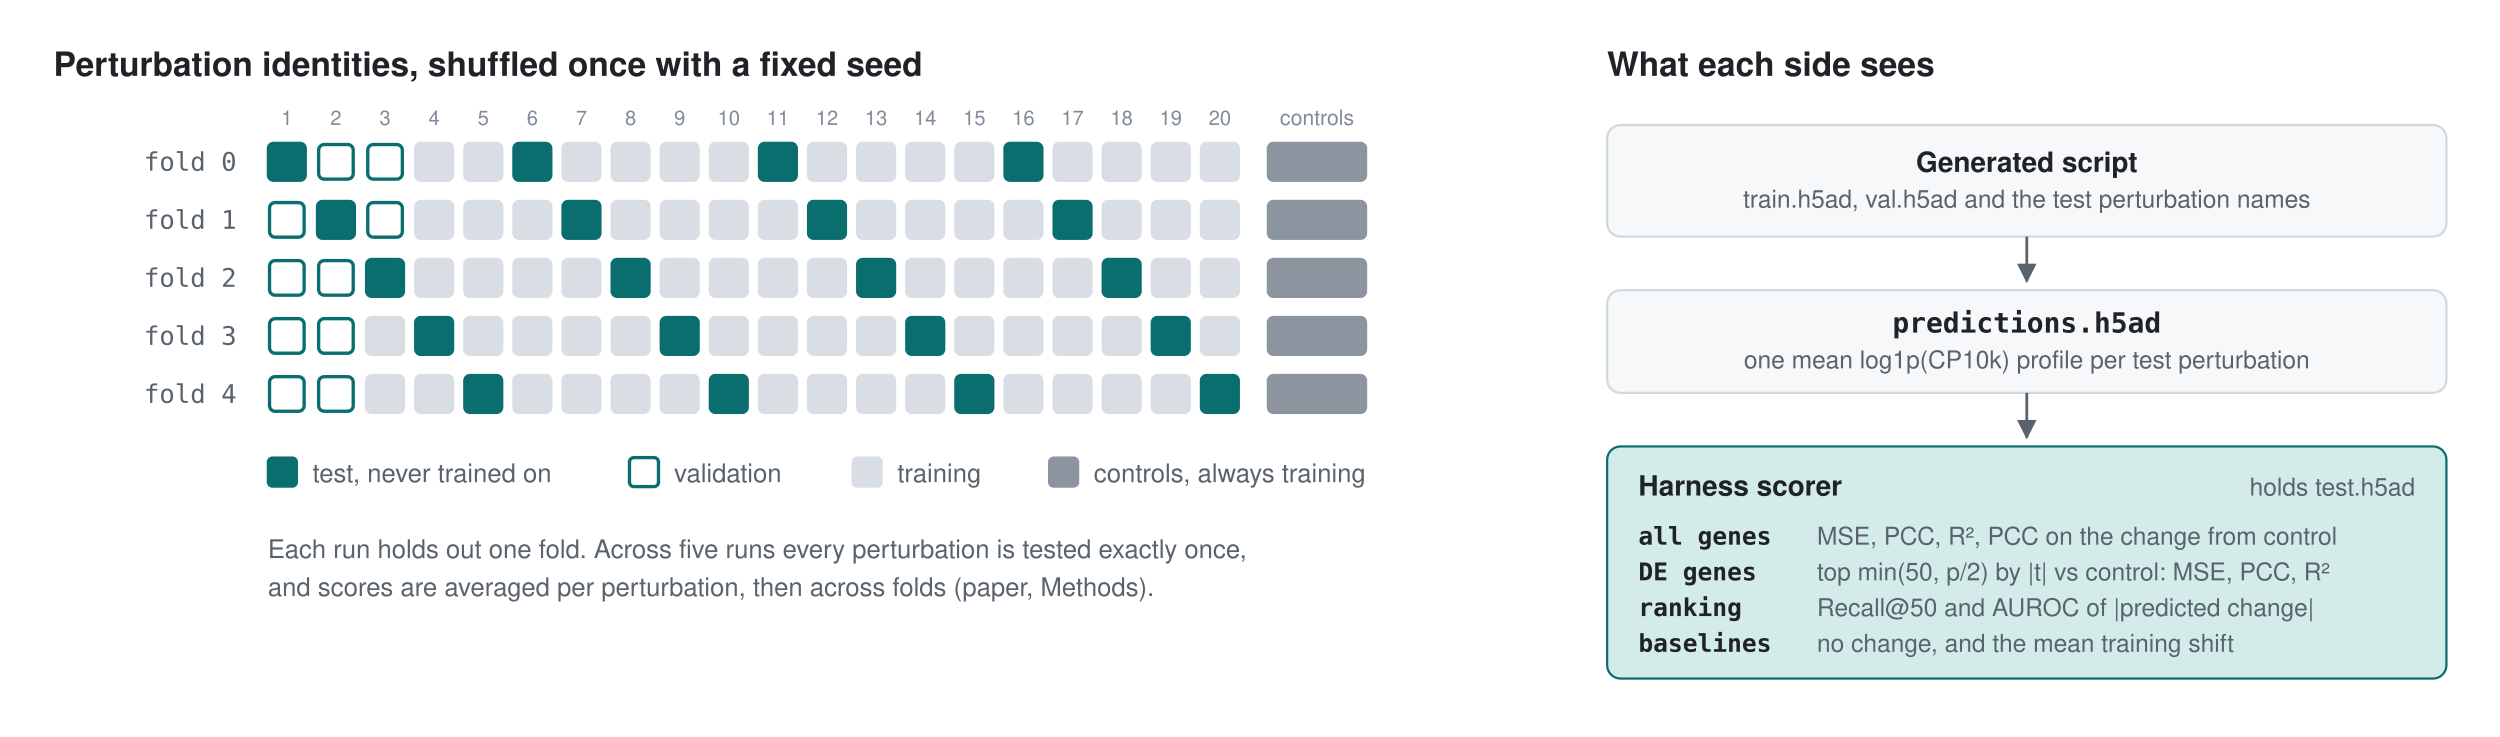
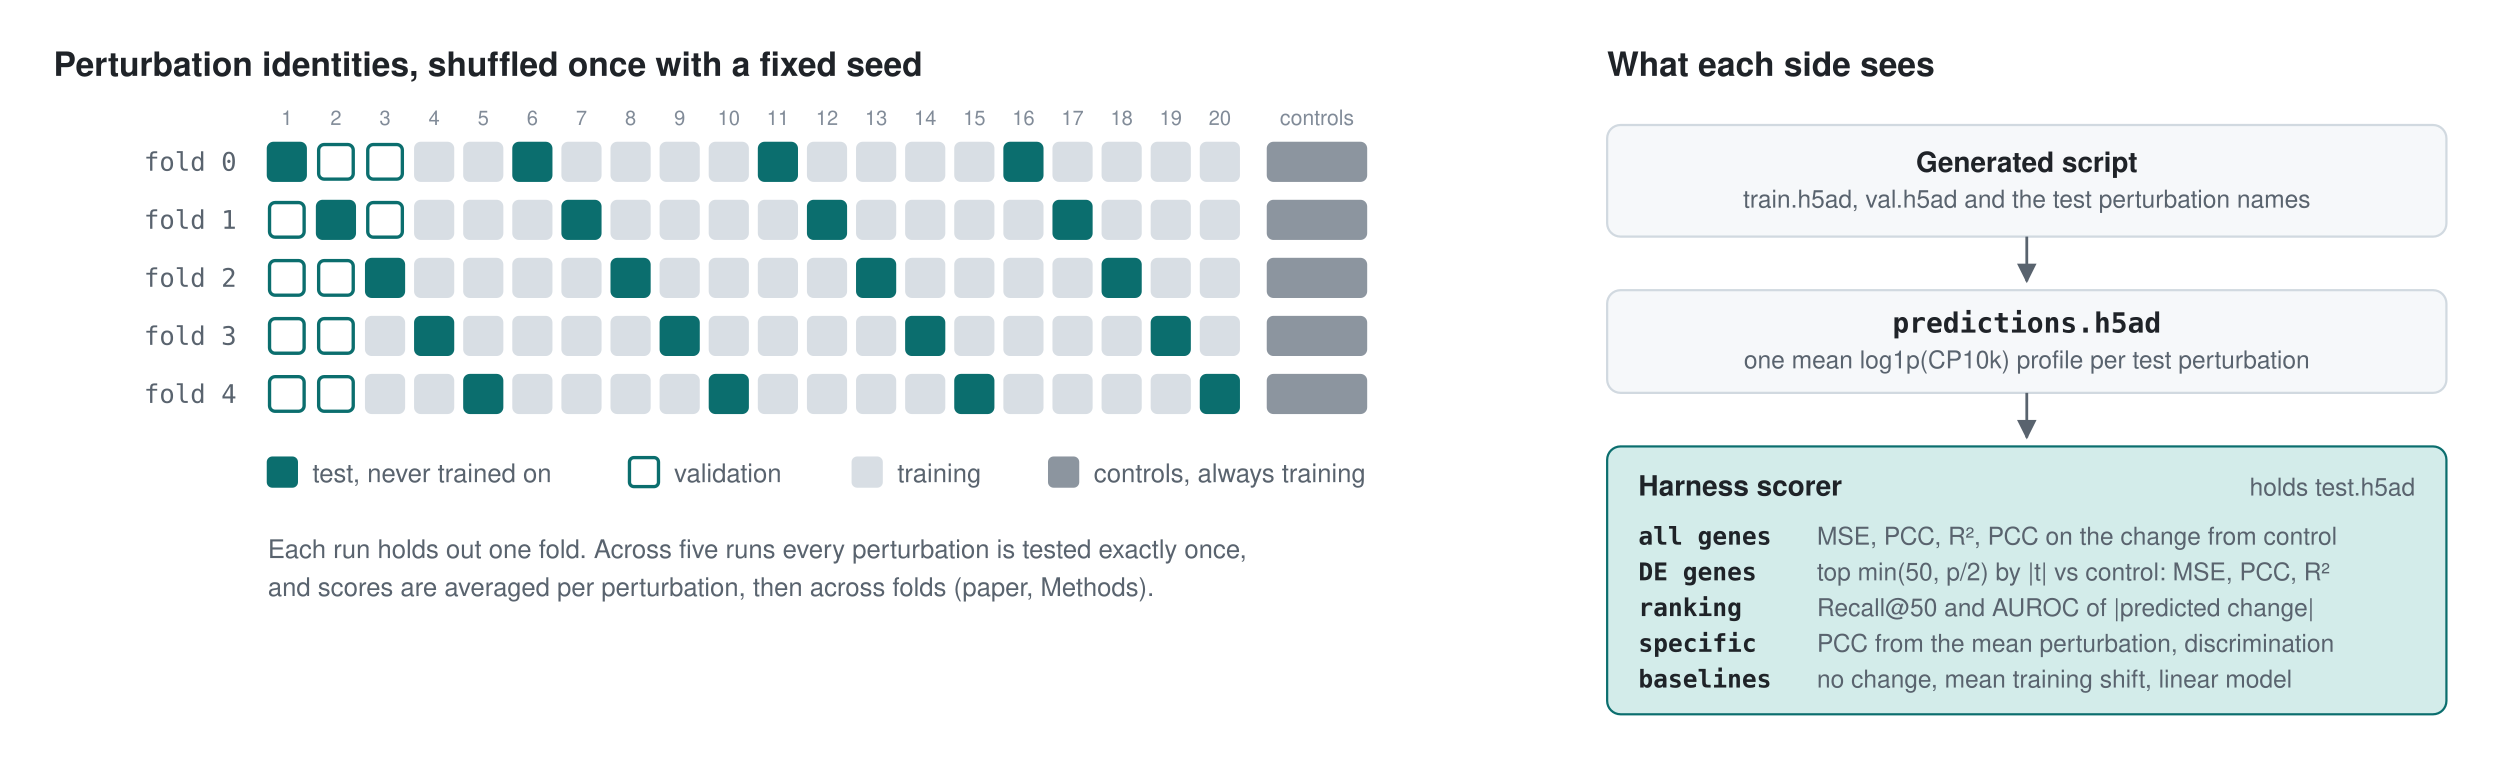
- <svg xmlns="http://www.w3.org/2000/svg" viewBox="0 0 1120 330" width="1120" height="330" role="img" aria-label="Five-fold split over perturbation identities, with scoring done by the harness">
+ <svg xmlns="http://www.w3.org/2000/svg" viewBox="0 0 1120 350" width="1120" height="350" role="img" aria-label="Five-fold split over perturbation identities, with scoring done by the harness">
  <defs>
    <marker id="arrow-muted" viewBox="0 0 10 10" refX="9" refY="5" markerWidth="7" markerHeight="7" orient="auto-start-reverse">
      <path d="M0,0 L10,5 L0,10 z" fill="#59636e" />
    </marker>
    <marker id="arrow-accent" viewBox="0 0 10 10" refX="9" refY="5" markerWidth="7" markerHeight="7" orient="auto-start-reverse">
      <path d="M0,0 L10,5 L0,10 z" fill="#0b6e6e" />
    </marker>
    <marker id="arrow-ink" viewBox="0 0 10 10" refX="9" refY="5" markerWidth="7" markerHeight="7" orient="auto-start-reverse">
      <path d="M0,0 L10,5 L0,10 z" fill="#1f2328" />
    </marker>
    <marker id="arrow-faint" viewBox="0 0 10 10" refX="9" refY="5" markerWidth="7" markerHeight="7" orient="auto-start-reverse">
      <path d="M0,0 L10,5 L0,10 z" fill="#818b98" />
    </marker>
  </defs>
  <text x="24" y="34" font-family="-apple-system, 'Segoe UI', 'Helvetica Neue', Helvetica, Arial, sans-serif" font-size="15" font-weight="650" fill="#1f2328" text-anchor="start">Perturbation identities, shuffled once with a fixed seed</text>
  <text x="128.5" y="56" font-family="-apple-system, 'Segoe UI', 'Helvetica Neue', Helvetica, Arial, sans-serif" font-size="9" font-weight="400" fill="#818b98" text-anchor="middle">1</text>
  <text x="150.5" y="56" font-family="-apple-system, 'Segoe UI', 'Helvetica Neue', Helvetica, Arial, sans-serif" font-size="9" font-weight="400" fill="#818b98" text-anchor="middle">2</text>
  <text x="172.5" y="56" font-family="-apple-system, 'Segoe UI', 'Helvetica Neue', Helvetica, Arial, sans-serif" font-size="9" font-weight="400" fill="#818b98" text-anchor="middle">3</text>
  <text x="194.5" y="56" font-family="-apple-system, 'Segoe UI', 'Helvetica Neue', Helvetica, Arial, sans-serif" font-size="9" font-weight="400" fill="#818b98" text-anchor="middle">4</text>
  <text x="216.5" y="56" font-family="-apple-system, 'Segoe UI', 'Helvetica Neue', Helvetica, Arial, sans-serif" font-size="9" font-weight="400" fill="#818b98" text-anchor="middle">5</text>
  <text x="238.5" y="56" font-family="-apple-system, 'Segoe UI', 'Helvetica Neue', Helvetica, Arial, sans-serif" font-size="9" font-weight="400" fill="#818b98" text-anchor="middle">6</text>
  <text x="260.5" y="56" font-family="-apple-system, 'Segoe UI', 'Helvetica Neue', Helvetica, Arial, sans-serif" font-size="9" font-weight="400" fill="#818b98" text-anchor="middle">7</text>
  <text x="282.5" y="56" font-family="-apple-system, 'Segoe UI', 'Helvetica Neue', Helvetica, Arial, sans-serif" font-size="9" font-weight="400" fill="#818b98" text-anchor="middle">8</text>
  <text x="304.5" y="56" font-family="-apple-system, 'Segoe UI', 'Helvetica Neue', Helvetica, Arial, sans-serif" font-size="9" font-weight="400" fill="#818b98" text-anchor="middle">9</text>
  <text x="326.5" y="56" font-family="-apple-system, 'Segoe UI', 'Helvetica Neue', Helvetica, Arial, sans-serif" font-size="9" font-weight="400" fill="#818b98" text-anchor="middle">10</text>
  <text x="348.5" y="56" font-family="-apple-system, 'Segoe UI', 'Helvetica Neue', Helvetica, Arial, sans-serif" font-size="9" font-weight="400" fill="#818b98" text-anchor="middle">11</text>
  <text x="370.5" y="56" font-family="-apple-system, 'Segoe UI', 'Helvetica Neue', Helvetica, Arial, sans-serif" font-size="9" font-weight="400" fill="#818b98" text-anchor="middle">12</text>
  <text x="392.5" y="56" font-family="-apple-system, 'Segoe UI', 'Helvetica Neue', Helvetica, Arial, sans-serif" font-size="9" font-weight="400" fill="#818b98" text-anchor="middle">13</text>
  <text x="414.5" y="56" font-family="-apple-system, 'Segoe UI', 'Helvetica Neue', Helvetica, Arial, sans-serif" font-size="9" font-weight="400" fill="#818b98" text-anchor="middle">14</text>
  <text x="436.5" y="56" font-family="-apple-system, 'Segoe UI', 'Helvetica Neue', Helvetica, Arial, sans-serif" font-size="9" font-weight="400" fill="#818b98" text-anchor="middle">15</text>
  <text x="458.5" y="56" font-family="-apple-system, 'Segoe UI', 'Helvetica Neue', Helvetica, Arial, sans-serif" font-size="9" font-weight="400" fill="#818b98" text-anchor="middle">16</text>
  <text x="480.5" y="56" font-family="-apple-system, 'Segoe UI', 'Helvetica Neue', Helvetica, Arial, sans-serif" font-size="9" font-weight="400" fill="#818b98" text-anchor="middle">17</text>
  <text x="502.5" y="56" font-family="-apple-system, 'Segoe UI', 'Helvetica Neue', Helvetica, Arial, sans-serif" font-size="9" font-weight="400" fill="#818b98" text-anchor="middle">18</text>
  <text x="524.5" y="56" font-family="-apple-system, 'Segoe UI', 'Helvetica Neue', Helvetica, Arial, sans-serif" font-size="9" font-weight="400" fill="#818b98" text-anchor="middle">19</text>
  <text x="546.5" y="56" font-family="-apple-system, 'Segoe UI', 'Helvetica Neue', Helvetica, Arial, sans-serif" font-size="9" font-weight="400" fill="#818b98" text-anchor="middle">20</text>
  <text x="590" y="56" font-family="-apple-system, 'Segoe UI', 'Helvetica Neue', Helvetica, Arial, sans-serif" font-size="9.5" font-weight="400" fill="#818b98" text-anchor="middle">controls</text>
  <text x="106" y="76.5" font-family="ui-monospace, SFMono-Regular, Menlo, Consolas, monospace" font-size="11.5" font-weight="400" fill="#59636e" text-anchor="end">fold 0</text>
  <rect x="120" y="64" width="17" height="17" rx="2.5" fill="#0b6e6e" stroke="#0b6e6e" stroke-width="1" />
  <rect x="142.75" y="64.75" width="15.5" height="15.5" rx="2.5" fill="none" stroke="#0b6e6e" stroke-width="1.5" />
  <rect x="164.75" y="64.75" width="15.5" height="15.5" rx="2.5" fill="none" stroke="#0b6e6e" stroke-width="1.5" />
  <rect x="186" y="64" width="17" height="17" rx="2.5" fill="#d8dee4" stroke="#d8dee4" stroke-width="1" />
  <rect x="208" y="64" width="17" height="17" rx="2.5" fill="#d8dee4" stroke="#d8dee4" stroke-width="1" />
  <rect x="230" y="64" width="17" height="17" rx="2.5" fill="#0b6e6e" stroke="#0b6e6e" stroke-width="1" />
  <rect x="252" y="64" width="17" height="17" rx="2.5" fill="#d8dee4" stroke="#d8dee4" stroke-width="1" />
  <rect x="274" y="64" width="17" height="17" rx="2.5" fill="#d8dee4" stroke="#d8dee4" stroke-width="1" />
  <rect x="296" y="64" width="17" height="17" rx="2.5" fill="#d8dee4" stroke="#d8dee4" stroke-width="1" />
  <rect x="318" y="64" width="17" height="17" rx="2.5" fill="#d8dee4" stroke="#d8dee4" stroke-width="1" />
  <rect x="340" y="64" width="17" height="17" rx="2.5" fill="#0b6e6e" stroke="#0b6e6e" stroke-width="1" />
  <rect x="362" y="64" width="17" height="17" rx="2.5" fill="#d8dee4" stroke="#d8dee4" stroke-width="1" />
  <rect x="384" y="64" width="17" height="17" rx="2.5" fill="#d8dee4" stroke="#d8dee4" stroke-width="1" />
  <rect x="406" y="64" width="17" height="17" rx="2.5" fill="#d8dee4" stroke="#d8dee4" stroke-width="1" />
  <rect x="428" y="64" width="17" height="17" rx="2.5" fill="#d8dee4" stroke="#d8dee4" stroke-width="1" />
  <rect x="450" y="64" width="17" height="17" rx="2.5" fill="#0b6e6e" stroke="#0b6e6e" stroke-width="1" />
  <rect x="472" y="64" width="17" height="17" rx="2.5" fill="#d8dee4" stroke="#d8dee4" stroke-width="1" />
  <rect x="494" y="64" width="17" height="17" rx="2.5" fill="#d8dee4" stroke="#d8dee4" stroke-width="1" />
  <rect x="516" y="64" width="17" height="17" rx="2.5" fill="#d8dee4" stroke="#d8dee4" stroke-width="1" />
  <rect x="538" y="64" width="17" height="17" rx="2.5" fill="#d8dee4" stroke="#d8dee4" stroke-width="1" />
  <rect x="568" y="64" width="44" height="17" rx="2.5" fill="#8c959f" stroke="#8c959f" stroke-width="1" />
  <text x="106" y="102.5" font-family="ui-monospace, SFMono-Regular, Menlo, Consolas, monospace" font-size="11.5" font-weight="400" fill="#59636e" text-anchor="end">fold 1</text>
  <rect x="120.75" y="90.75" width="15.5" height="15.5" rx="2.5" fill="none" stroke="#0b6e6e" stroke-width="1.5" />
  <rect x="142" y="90" width="17" height="17" rx="2.5" fill="#0b6e6e" stroke="#0b6e6e" stroke-width="1" />
  <rect x="164.75" y="90.75" width="15.5" height="15.5" rx="2.5" fill="none" stroke="#0b6e6e" stroke-width="1.5" />
  <rect x="186" y="90" width="17" height="17" rx="2.5" fill="#d8dee4" stroke="#d8dee4" stroke-width="1" />
  <rect x="208" y="90" width="17" height="17" rx="2.5" fill="#d8dee4" stroke="#d8dee4" stroke-width="1" />
  <rect x="230" y="90" width="17" height="17" rx="2.5" fill="#d8dee4" stroke="#d8dee4" stroke-width="1" />
  <rect x="252" y="90" width="17" height="17" rx="2.5" fill="#0b6e6e" stroke="#0b6e6e" stroke-width="1" />
  <rect x="274" y="90" width="17" height="17" rx="2.5" fill="#d8dee4" stroke="#d8dee4" stroke-width="1" />
  <rect x="296" y="90" width="17" height="17" rx="2.5" fill="#d8dee4" stroke="#d8dee4" stroke-width="1" />
  <rect x="318" y="90" width="17" height="17" rx="2.5" fill="#d8dee4" stroke="#d8dee4" stroke-width="1" />
  <rect x="340" y="90" width="17" height="17" rx="2.5" fill="#d8dee4" stroke="#d8dee4" stroke-width="1" />
  <rect x="362" y="90" width="17" height="17" rx="2.5" fill="#0b6e6e" stroke="#0b6e6e" stroke-width="1" />
  <rect x="384" y="90" width="17" height="17" rx="2.5" fill="#d8dee4" stroke="#d8dee4" stroke-width="1" />
  <rect x="406" y="90" width="17" height="17" rx="2.5" fill="#d8dee4" stroke="#d8dee4" stroke-width="1" />
  <rect x="428" y="90" width="17" height="17" rx="2.5" fill="#d8dee4" stroke="#d8dee4" stroke-width="1" />
  <rect x="450" y="90" width="17" height="17" rx="2.5" fill="#d8dee4" stroke="#d8dee4" stroke-width="1" />
  <rect x="472" y="90" width="17" height="17" rx="2.5" fill="#0b6e6e" stroke="#0b6e6e" stroke-width="1" />
  <rect x="494" y="90" width="17" height="17" rx="2.5" fill="#d8dee4" stroke="#d8dee4" stroke-width="1" />
  <rect x="516" y="90" width="17" height="17" rx="2.5" fill="#d8dee4" stroke="#d8dee4" stroke-width="1" />
  <rect x="538" y="90" width="17" height="17" rx="2.5" fill="#d8dee4" stroke="#d8dee4" stroke-width="1" />
  <rect x="568" y="90" width="44" height="17" rx="2.5" fill="#8c959f" stroke="#8c959f" stroke-width="1" />
  <text x="106" y="128.5" font-family="ui-monospace, SFMono-Regular, Menlo, Consolas, monospace" font-size="11.5" font-weight="400" fill="#59636e" text-anchor="end">fold 2</text>
  <rect x="120.75" y="116.75" width="15.5" height="15.5" rx="2.5" fill="none" stroke="#0b6e6e" stroke-width="1.5" />
  <rect x="142.75" y="116.75" width="15.5" height="15.5" rx="2.5" fill="none" stroke="#0b6e6e" stroke-width="1.5" />
  <rect x="164" y="116" width="17" height="17" rx="2.5" fill="#0b6e6e" stroke="#0b6e6e" stroke-width="1" />
  <rect x="186" y="116" width="17" height="17" rx="2.5" fill="#d8dee4" stroke="#d8dee4" stroke-width="1" />
  <rect x="208" y="116" width="17" height="17" rx="2.5" fill="#d8dee4" stroke="#d8dee4" stroke-width="1" />
  <rect x="230" y="116" width="17" height="17" rx="2.5" fill="#d8dee4" stroke="#d8dee4" stroke-width="1" />
  <rect x="252" y="116" width="17" height="17" rx="2.5" fill="#d8dee4" stroke="#d8dee4" stroke-width="1" />
  <rect x="274" y="116" width="17" height="17" rx="2.5" fill="#0b6e6e" stroke="#0b6e6e" stroke-width="1" />
  <rect x="296" y="116" width="17" height="17" rx="2.5" fill="#d8dee4" stroke="#d8dee4" stroke-width="1" />
  <rect x="318" y="116" width="17" height="17" rx="2.5" fill="#d8dee4" stroke="#d8dee4" stroke-width="1" />
  <rect x="340" y="116" width="17" height="17" rx="2.5" fill="#d8dee4" stroke="#d8dee4" stroke-width="1" />
  <rect x="362" y="116" width="17" height="17" rx="2.5" fill="#d8dee4" stroke="#d8dee4" stroke-width="1" />
  <rect x="384" y="116" width="17" height="17" rx="2.5" fill="#0b6e6e" stroke="#0b6e6e" stroke-width="1" />
  <rect x="406" y="116" width="17" height="17" rx="2.5" fill="#d8dee4" stroke="#d8dee4" stroke-width="1" />
  <rect x="428" y="116" width="17" height="17" rx="2.5" fill="#d8dee4" stroke="#d8dee4" stroke-width="1" />
  <rect x="450" y="116" width="17" height="17" rx="2.5" fill="#d8dee4" stroke="#d8dee4" stroke-width="1" />
  <rect x="472" y="116" width="17" height="17" rx="2.5" fill="#d8dee4" stroke="#d8dee4" stroke-width="1" />
  <rect x="494" y="116" width="17" height="17" rx="2.5" fill="#0b6e6e" stroke="#0b6e6e" stroke-width="1" />
  <rect x="516" y="116" width="17" height="17" rx="2.5" fill="#d8dee4" stroke="#d8dee4" stroke-width="1" />
  <rect x="538" y="116" width="17" height="17" rx="2.5" fill="#d8dee4" stroke="#d8dee4" stroke-width="1" />
  <rect x="568" y="116" width="44" height="17" rx="2.5" fill="#8c959f" stroke="#8c959f" stroke-width="1" />
  <text x="106" y="154.5" font-family="ui-monospace, SFMono-Regular, Menlo, Consolas, monospace" font-size="11.5" font-weight="400" fill="#59636e" text-anchor="end">fold 3</text>
  <rect x="120.75" y="142.75" width="15.5" height="15.5" rx="2.5" fill="none" stroke="#0b6e6e" stroke-width="1.5" />
  <rect x="142.75" y="142.75" width="15.5" height="15.5" rx="2.5" fill="none" stroke="#0b6e6e" stroke-width="1.5" />
  <rect x="164" y="142" width="17" height="17" rx="2.5" fill="#d8dee4" stroke="#d8dee4" stroke-width="1" />
  <rect x="186" y="142" width="17" height="17" rx="2.5" fill="#0b6e6e" stroke="#0b6e6e" stroke-width="1" />
  <rect x="208" y="142" width="17" height="17" rx="2.5" fill="#d8dee4" stroke="#d8dee4" stroke-width="1" />
  <rect x="230" y="142" width="17" height="17" rx="2.5" fill="#d8dee4" stroke="#d8dee4" stroke-width="1" />
  <rect x="252" y="142" width="17" height="17" rx="2.5" fill="#d8dee4" stroke="#d8dee4" stroke-width="1" />
  <rect x="274" y="142" width="17" height="17" rx="2.5" fill="#d8dee4" stroke="#d8dee4" stroke-width="1" />
  <rect x="296" y="142" width="17" height="17" rx="2.5" fill="#0b6e6e" stroke="#0b6e6e" stroke-width="1" />
  <rect x="318" y="142" width="17" height="17" rx="2.5" fill="#d8dee4" stroke="#d8dee4" stroke-width="1" />
  <rect x="340" y="142" width="17" height="17" rx="2.5" fill="#d8dee4" stroke="#d8dee4" stroke-width="1" />
  <rect x="362" y="142" width="17" height="17" rx="2.5" fill="#d8dee4" stroke="#d8dee4" stroke-width="1" />
  <rect x="384" y="142" width="17" height="17" rx="2.5" fill="#d8dee4" stroke="#d8dee4" stroke-width="1" />
  <rect x="406" y="142" width="17" height="17" rx="2.5" fill="#0b6e6e" stroke="#0b6e6e" stroke-width="1" />
  <rect x="428" y="142" width="17" height="17" rx="2.5" fill="#d8dee4" stroke="#d8dee4" stroke-width="1" />
  <rect x="450" y="142" width="17" height="17" rx="2.5" fill="#d8dee4" stroke="#d8dee4" stroke-width="1" />
  <rect x="472" y="142" width="17" height="17" rx="2.5" fill="#d8dee4" stroke="#d8dee4" stroke-width="1" />
  <rect x="494" y="142" width="17" height="17" rx="2.5" fill="#d8dee4" stroke="#d8dee4" stroke-width="1" />
  <rect x="516" y="142" width="17" height="17" rx="2.5" fill="#0b6e6e" stroke="#0b6e6e" stroke-width="1" />
  <rect x="538" y="142" width="17" height="17" rx="2.5" fill="#d8dee4" stroke="#d8dee4" stroke-width="1" />
  <rect x="568" y="142" width="44" height="17" rx="2.5" fill="#8c959f" stroke="#8c959f" stroke-width="1" />
  <text x="106" y="180.5" font-family="ui-monospace, SFMono-Regular, Menlo, Consolas, monospace" font-size="11.5" font-weight="400" fill="#59636e" text-anchor="end">fold 4</text>
  <rect x="120.75" y="168.75" width="15.5" height="15.5" rx="2.5" fill="none" stroke="#0b6e6e" stroke-width="1.5" />
  <rect x="142.75" y="168.75" width="15.5" height="15.5" rx="2.5" fill="none" stroke="#0b6e6e" stroke-width="1.5" />
  <rect x="164" y="168" width="17" height="17" rx="2.5" fill="#d8dee4" stroke="#d8dee4" stroke-width="1" />
  <rect x="186" y="168" width="17" height="17" rx="2.5" fill="#d8dee4" stroke="#d8dee4" stroke-width="1" />
  <rect x="208" y="168" width="17" height="17" rx="2.5" fill="#0b6e6e" stroke="#0b6e6e" stroke-width="1" />
  <rect x="230" y="168" width="17" height="17" rx="2.5" fill="#d8dee4" stroke="#d8dee4" stroke-width="1" />
  <rect x="252" y="168" width="17" height="17" rx="2.5" fill="#d8dee4" stroke="#d8dee4" stroke-width="1" />
  <rect x="274" y="168" width="17" height="17" rx="2.5" fill="#d8dee4" stroke="#d8dee4" stroke-width="1" />
  <rect x="296" y="168" width="17" height="17" rx="2.5" fill="#d8dee4" stroke="#d8dee4" stroke-width="1" />
  <rect x="318" y="168" width="17" height="17" rx="2.5" fill="#0b6e6e" stroke="#0b6e6e" stroke-width="1" />
  <rect x="340" y="168" width="17" height="17" rx="2.5" fill="#d8dee4" stroke="#d8dee4" stroke-width="1" />
  <rect x="362" y="168" width="17" height="17" rx="2.5" fill="#d8dee4" stroke="#d8dee4" stroke-width="1" />
  <rect x="384" y="168" width="17" height="17" rx="2.5" fill="#d8dee4" stroke="#d8dee4" stroke-width="1" />
  <rect x="406" y="168" width="17" height="17" rx="2.5" fill="#d8dee4" stroke="#d8dee4" stroke-width="1" />
  <rect x="428" y="168" width="17" height="17" rx="2.5" fill="#0b6e6e" stroke="#0b6e6e" stroke-width="1" />
  <rect x="450" y="168" width="17" height="17" rx="2.5" fill="#d8dee4" stroke="#d8dee4" stroke-width="1" />
  <rect x="472" y="168" width="17" height="17" rx="2.5" fill="#d8dee4" stroke="#d8dee4" stroke-width="1" />
  <rect x="494" y="168" width="17" height="17" rx="2.5" fill="#d8dee4" stroke="#d8dee4" stroke-width="1" />
  <rect x="516" y="168" width="17" height="17" rx="2.5" fill="#d8dee4" stroke="#d8dee4" stroke-width="1" />
  <rect x="538" y="168" width="17" height="17" rx="2.5" fill="#0b6e6e" stroke="#0b6e6e" stroke-width="1" />
  <rect x="568" y="168" width="44" height="17" rx="2.5" fill="#8c959f" stroke="#8c959f" stroke-width="1" />
  <rect x="120" y="205" width="13" height="13" rx="2" fill="#0b6e6e" stroke="#0b6e6e" stroke-width="1" />
  <text x="140" y="216" font-family="-apple-system, 'Segoe UI', 'Helvetica Neue', Helvetica, Arial, sans-serif" font-size="11.5" font-weight="400" fill="#59636e" text-anchor="start">test, never trained on</text>
  <rect x="282" y="205" width="13" height="13" rx="2" fill="none" stroke="#0b6e6e" stroke-width="1.5" />
  <text x="302" y="216" font-family="-apple-system, 'Segoe UI', 'Helvetica Neue', Helvetica, Arial, sans-serif" font-size="11.5" font-weight="400" fill="#59636e" text-anchor="start">validation</text>
  <rect x="382" y="205" width="13" height="13" rx="2" fill="#d8dee4" stroke="#d8dee4" stroke-width="1" />
  <text x="402" y="216" font-family="-apple-system, 'Segoe UI', 'Helvetica Neue', Helvetica, Arial, sans-serif" font-size="11.5" font-weight="400" fill="#59636e" text-anchor="start">training</text>
  <rect x="470" y="205" width="13" height="13" rx="2" fill="#8c959f" stroke="#8c959f" stroke-width="1" />
  <text x="490" y="216" font-family="-apple-system, 'Segoe UI', 'Helvetica Neue', Helvetica, Arial, sans-serif" font-size="11.5" font-weight="400" fill="#59636e" text-anchor="start">controls, always training</text>
  <text x="120" y="250" font-family="-apple-system, 'Segoe UI', 'Helvetica Neue', Helvetica, Arial, sans-serif" font-size="11.5" font-weight="400" fill="#59636e" text-anchor="start">Each run holds out one fold. Across five runs every perturbation is tested exactly once,</text>
  <text x="120" y="267" font-family="-apple-system, 'Segoe UI', 'Helvetica Neue', Helvetica, Arial, sans-serif" font-size="11.5" font-weight="400" fill="#59636e" text-anchor="start">and scores are averaged per perturbation, then across folds (paper, Methods).</text>
  <text x="720" y="34" font-family="-apple-system, 'Segoe UI', 'Helvetica Neue', Helvetica, Arial, sans-serif" font-size="15" font-weight="650" fill="#1f2328" text-anchor="start">What each side sees</text>
  <rect x="720" y="56" width="376" height="50" rx="6" fill="#f6f8fa" stroke="#d1d9e0" stroke-width="1" />
  <text x="908.0" y="77.0" font-family="-apple-system, 'Segoe UI', 'Helvetica Neue', Helvetica, Arial, sans-serif" font-size="12.5" font-weight="600" fill="#1f2328" text-anchor="middle">Generated script</text>
  <text x="908.0" y="93.0" font-family="-apple-system, 'Segoe UI', 'Helvetica Neue', Helvetica, Arial, sans-serif" font-size="11" font-weight="400" fill="#59636e" text-anchor="middle">train.h5ad, val.h5ad and the test perturbation names</text>
  <line x1="908.0" y1="106" x2="908.0" y2="126" stroke="#59636e" stroke-width="1.25" marker-end="url(#arrow-muted)" />
  <rect x="720" y="130" width="376" height="46" rx="6" fill="#f6f8fa" stroke="#d1d9e0" stroke-width="1" />
  <text x="908.0" y="149.0" font-family="ui-monospace, SFMono-Regular, Menlo, Consolas, monospace" font-size="12.5" font-weight="600" fill="#1f2328" text-anchor="middle">predictions.h5ad</text>
  <text x="908.0" y="165.0" font-family="-apple-system, 'Segoe UI', 'Helvetica Neue', Helvetica, Arial, sans-serif" font-size="11" font-weight="400" fill="#59636e" text-anchor="middle">one mean log1p(CP10k) profile per test perturbation</text>
  <line x1="908.0" y1="176" x2="908.0" y2="196" stroke="#59636e" stroke-width="1.25" marker-end="url(#arrow-muted)" />
-   <rect x="720" y="200" width="376" height="104" rx="6" fill="#d3ecea" stroke="#0b6e6e" stroke-width="1" />
+   <rect x="720" y="200" width="376" height="120" rx="6" fill="#d3ecea" stroke="#0b6e6e" stroke-width="1" />
  <text x="734" y="222" font-family="-apple-system, 'Segoe UI', 'Helvetica Neue', Helvetica, Arial, sans-serif" font-size="12.5" font-weight="600" fill="#1f2328" text-anchor="start">Harness scorer</text>
  <text x="1082" y="222" font-family="-apple-system, 'Segoe UI', 'Helvetica Neue', Helvetica, Arial, sans-serif" font-size="11" font-weight="400" fill="#59636e" text-anchor="end">holds test.h5ad</text>
  <text x="734" y="244" font-family="ui-monospace, SFMono-Regular, Menlo, Consolas, monospace" font-size="11" font-weight="600" fill="#1f2328" text-anchor="start">all genes</text>
  <text x="814" y="244" font-family="-apple-system, 'Segoe UI', 'Helvetica Neue', Helvetica, Arial, sans-serif" font-size="11" font-weight="400" fill="#59636e" text-anchor="start">MSE, PCC, R², PCC on the change from control</text>
  <text x="734" y="260" font-family="ui-monospace, SFMono-Regular, Menlo, Consolas, monospace" font-size="11" font-weight="600" fill="#1f2328" text-anchor="start">DE genes</text>
  <text x="814" y="260" font-family="-apple-system, 'Segoe UI', 'Helvetica Neue', Helvetica, Arial, sans-serif" font-size="11" font-weight="400" fill="#59636e" text-anchor="start">top min(50, p/2) by |t| vs control: MSE, PCC, R²</text>
  <text x="734" y="276" font-family="ui-monospace, SFMono-Regular, Menlo, Consolas, monospace" font-size="11" font-weight="600" fill="#1f2328" text-anchor="start">ranking</text>
  <text x="814" y="276" font-family="-apple-system, 'Segoe UI', 'Helvetica Neue', Helvetica, Arial, sans-serif" font-size="11" font-weight="400" fill="#59636e" text-anchor="start">Recall@50 and AUROC of |predicted change|</text>
-   <text x="734" y="292" font-family="ui-monospace, SFMono-Regular, Menlo, Consolas, monospace" font-size="11" font-weight="600" fill="#1f2328" text-anchor="start">baselines</text>
-   <text x="814" y="292" font-family="-apple-system, 'Segoe UI', 'Helvetica Neue', Helvetica, Arial, sans-serif" font-size="11" font-weight="400" fill="#59636e" text-anchor="start">no change, and the mean training shift</text>
+   <text x="734" y="292" font-family="ui-monospace, SFMono-Regular, Menlo, Consolas, monospace" font-size="11" font-weight="600" fill="#1f2328" text-anchor="start">specific</text>
+   <text x="814" y="292" font-family="-apple-system, 'Segoe UI', 'Helvetica Neue', Helvetica, Arial, sans-serif" font-size="11" font-weight="400" fill="#59636e" text-anchor="start">PCC from the mean perturbation, discrimination</text>
+   <text x="734" y="308" font-family="ui-monospace, SFMono-Regular, Menlo, Consolas, monospace" font-size="11" font-weight="600" fill="#1f2328" text-anchor="start">baselines</text>
+   <text x="814" y="308" font-family="-apple-system, 'Segoe UI', 'Helvetica Neue', Helvetica, Arial, sans-serif" font-size="11" font-weight="400" fill="#59636e" text-anchor="start">no change, mean training shift, linear model</text>
</svg>
